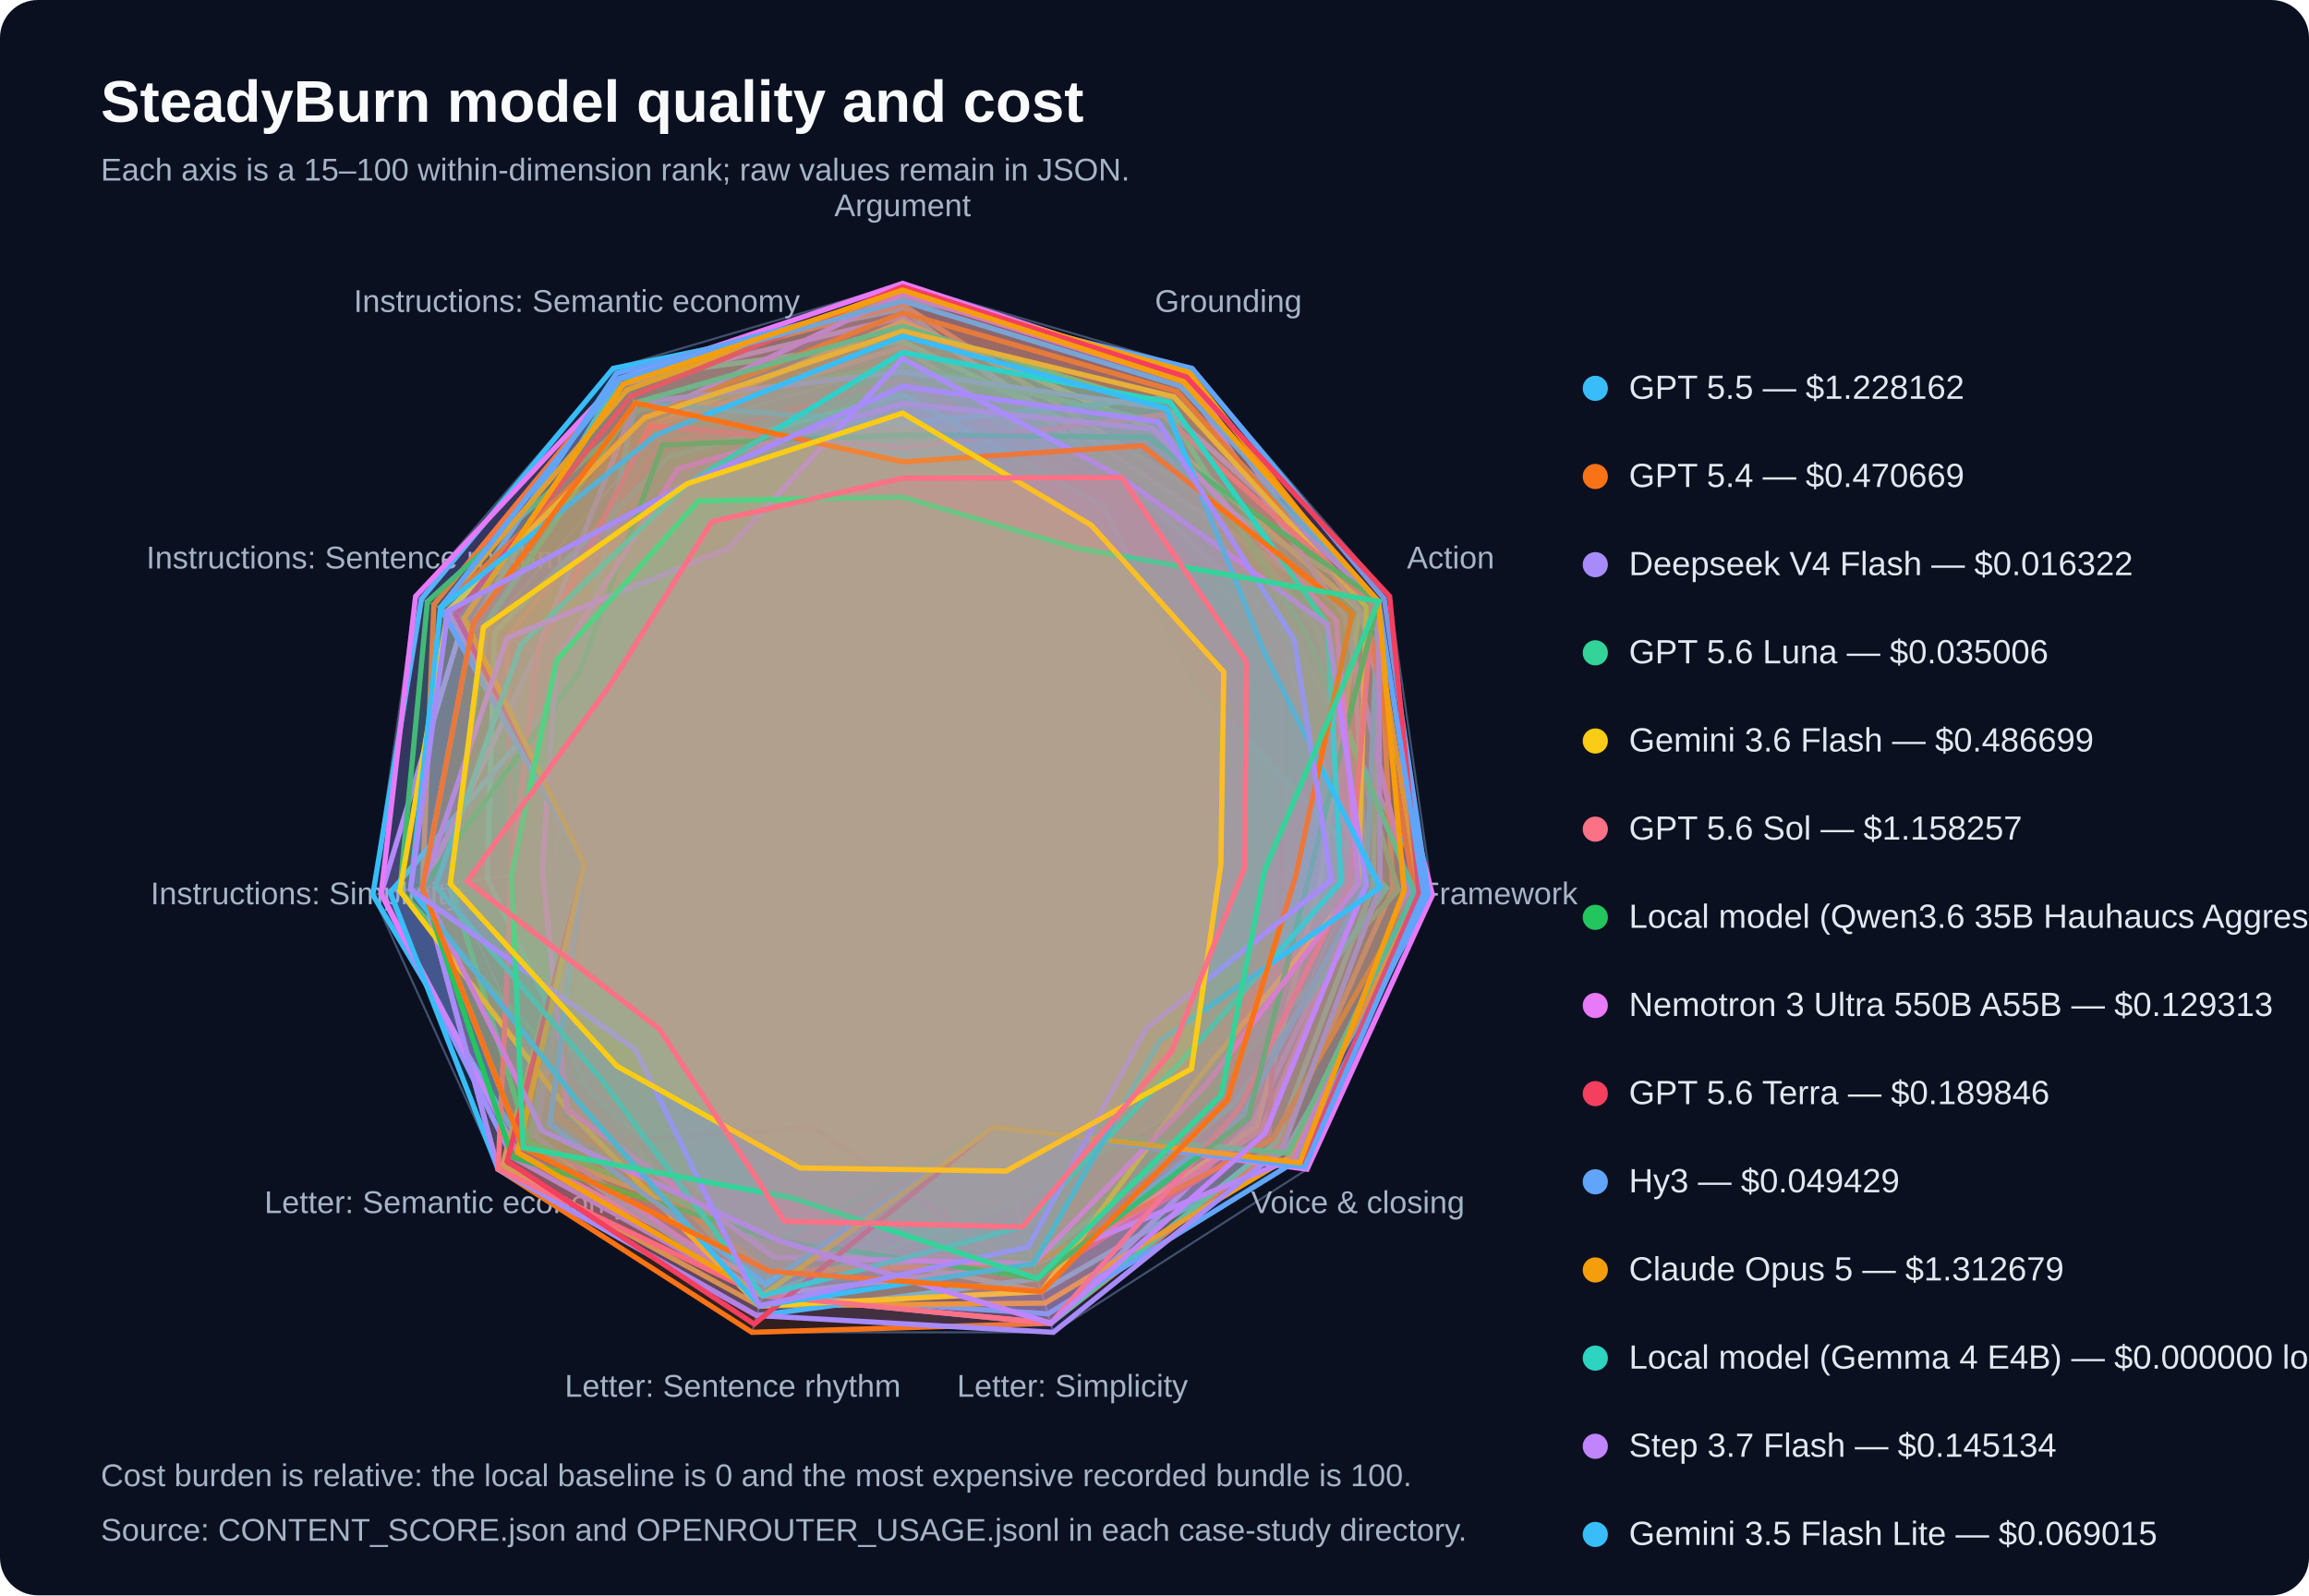
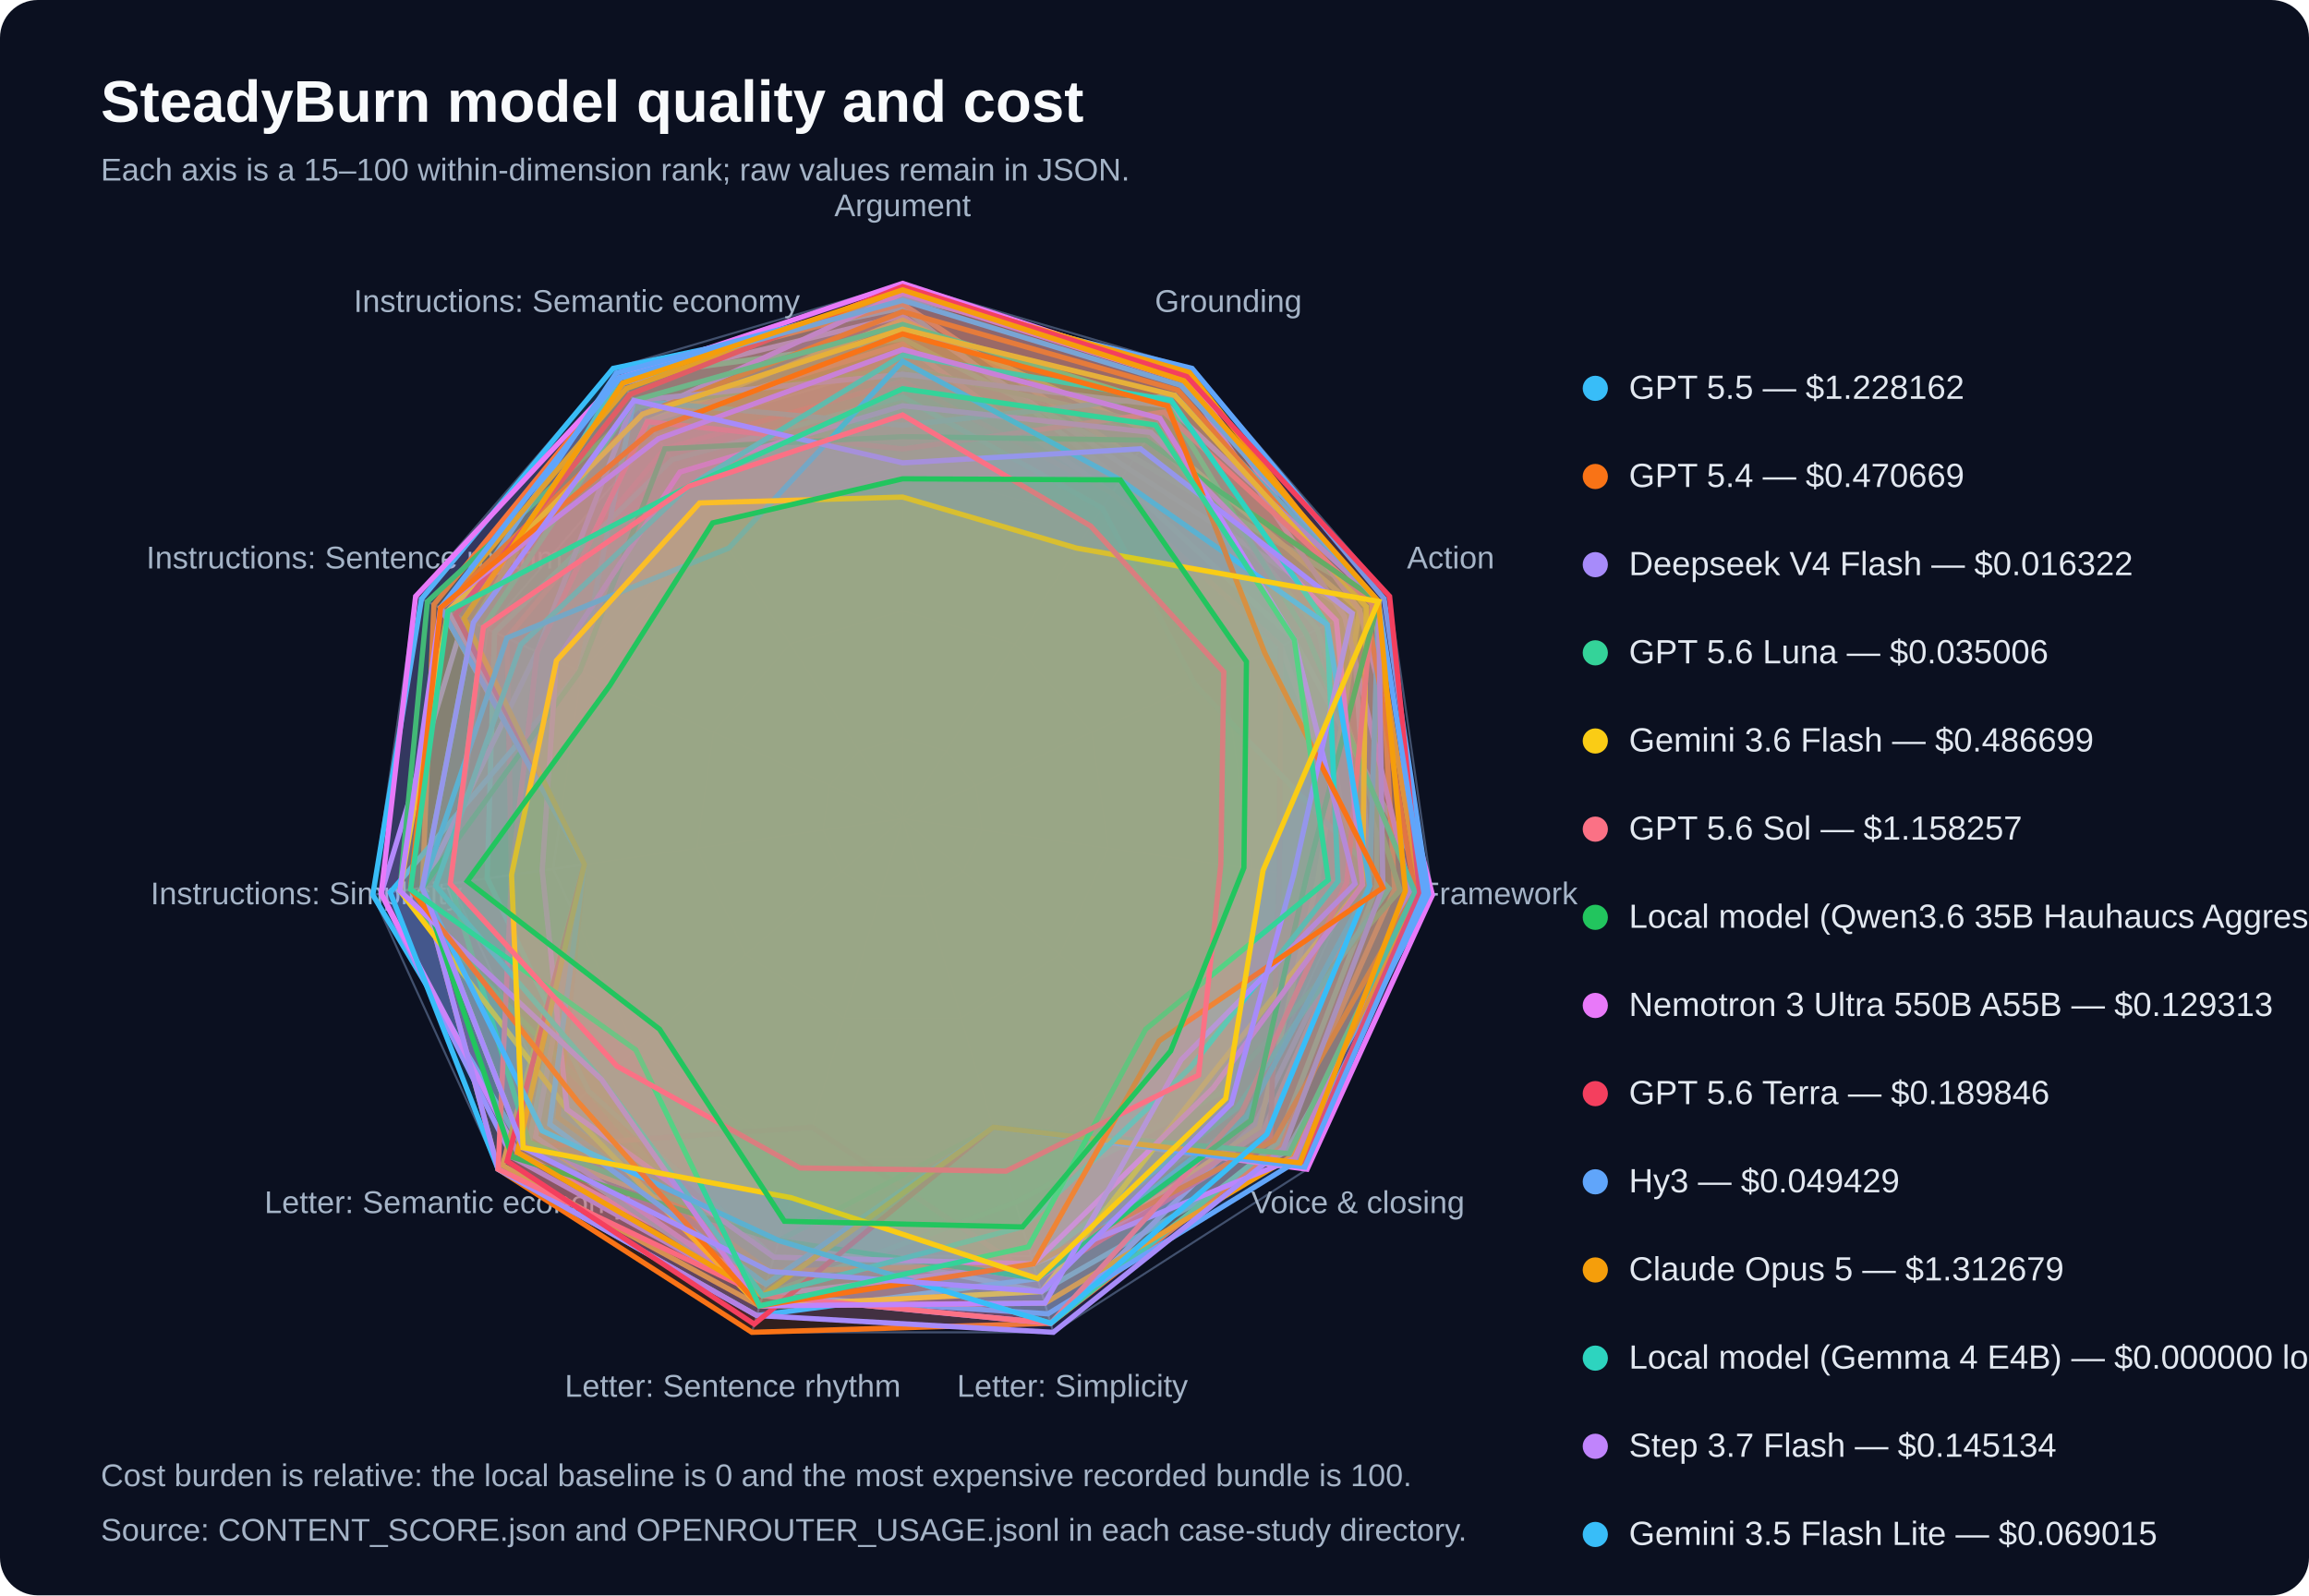
<svg xmlns="http://www.w3.org/2000/svg" width="1100" height="760" viewBox="0 0 1100 760" role="img" aria-labelledby="title description">
  <style>.bg{fill:#0b1020}.title{fill:#f8fafc;font:700 28px Arial,sans-serif}.sub,.axis-label,.note{fill:#a5b4c7;font:15px Arial,sans-serif}.grid{fill:none;stroke:#41506d;stroke-width:1}.spoke{stroke:#41506d;stroke-width:1}.legend{fill:#e2e8f0;font:16px Arial,sans-serif}</style>
  <rect class="bg" width="1100" height="760" rx="18" />
  <text class="title" x="48" y="58">SteadyBurn model quality and cost</text>
  <text class="sub" x="48" y="86">Each axis is a 15–100 within-dimension rank; raw values remain in JSON.</text>
  <polygon class="grid" points="430.0,351.7 450.7,357.8 464.8,374.1 467.9,395.5 458.9,415.1 440.8,426.7 419.2,426.7 401.1,415.1 392.1,395.5 395.2,374.1 409.3,357.8" />
  <polygon class="grid" points="430.0,291.0 483.5,306.7 520.1,348.9 528.0,404.1 504.8,454.8 457.9,485.0 402.1,485.0 355.2,454.8 332.0,404.1 339.9,348.9 376.5,306.7" />
  <polygon class="grid" points="430.0,221.8 520.9,248.5 583.0,320.1 596.5,413.9 557.1,500.2 477.4,551.4 382.6,551.4 302.9,500.2 263.5,413.9 277.0,320.1 339.1,248.5" />
  <polygon class="grid" points="430.0,172.8 547.5,207.2 627.6,299.8 645.0,420.9 594.2,532.3 491.2,598.4 368.8,598.4 265.8,532.3 215.0,420.9 232.4,299.8 312.5,207.2" />
  <polygon class="grid" points="430.0,135.0 567.9,175.5 662.0,284.1 682.4,426.3 622.7,557.0 501.8,634.7 358.2,634.7 237.3,557.0 177.6,426.3 198.0,284.1 292.1,175.5" />
  <line class="spoke" x1="430" y1="390" x2="430.0" y2="135.0" />
  <text class="axis-label" x="430.0" y="103.0" text-anchor="middle">Argument</text>
  <line class="spoke" x1="430" y1="390" x2="567.9" y2="175.5" />
  <text class="axis-label" x="585.2" y="148.6" text-anchor="middle">Grounding</text>
  <line class="spoke" x1="430" y1="390" x2="662.0" y2="284.1" />
  <text class="axis-label" x="691.1" y="270.8" text-anchor="middle">Action</text>
  <line class="spoke" x1="430" y1="390" x2="682.4" y2="426.3" />
  <text class="axis-label" x="714.1" y="430.8" text-anchor="middle">Framework</text>
  <line class="spoke" x1="430" y1="390" x2="622.7" y2="557.0" />
  <text class="axis-label" x="646.9" y="577.9" text-anchor="middle">Voice &amp; closing</text>
  <line class="spoke" x1="430" y1="390" x2="501.8" y2="634.7" />
  <text class="axis-label" x="510.9" y="665.4" text-anchor="middle">Letter: Simplicity</text>
  <line class="spoke" x1="430" y1="390" x2="358.2" y2="634.7" />
  <text class="axis-label" x="349.1" y="665.4" text-anchor="middle">Letter: Sentence rhythm</text>
  <line class="spoke" x1="430" y1="390" x2="237.3" y2="557.0" />
  <text class="axis-label" x="213.1" y="577.9" text-anchor="middle">Letter: Semantic economy</text>
  <line class="spoke" x1="430" y1="390" x2="177.6" y2="426.3" />
  <text class="axis-label" x="145.9" y="430.8" text-anchor="middle">Instructions: Simplicity</text>
  <line class="spoke" x1="430" y1="390" x2="198.0" y2="284.1" />
  <text class="axis-label" x="168.9" y="270.8" text-anchor="middle">Instructions: Sentence rhythm</text>
  <line class="spoke" x1="430" y1="390" x2="292.1" y2="175.5" />
  <text class="axis-label" x="274.8" y="148.6" text-anchor="middle">Instructions: Semantic economy</text>
-   <polygon points="430.0,147.1 534.4,227.5 616.6,304.8 682.4,426.3 612.5,548.1 496.2,615.3 371.0,591.0 249.2,546.7 177.6,426.3 200.8,285.3 292.1,175.5" fill="#38bdf8" fill-opacity="0.16" stroke="#38bdf8" stroke-width="2.5" />
+   <polygon points="430.0,146.6 533.7,228.6 616.6,304.8 682.4,426.3 612.9,548.4 496.2,615.3 371.0,591.0 249.2,546.7 177.6,426.3 200.8,285.3 292.1,175.5" fill="#38bdf8" fill-opacity="0.16" stroke="#38bdf8" stroke-width="2.5" />
  <circle cx="760" cy="185" r="6" fill="#38bdf8" />
  <text class="legend" x="776" y="190">GPT 5.5 — $1.228162</text>
-   <polygon points="430.0,145.2 541.3,216.8 656.7,286.5 663.5,423.6 609.5,545.5 500.6,630.4 358.2,634.7 237.3,557.0 201.2,422.9 206.7,288.0 295.3,180.3" fill="#f97316" fill-opacity="0.16" stroke="#f97316" stroke-width="2.5" />
+   <polygon points="430.0,144.8 540.4,218.2 656.7,286.5 664.4,423.7 610.0,545.9 500.6,630.4 358.2,634.7 237.3,557.0 201.2,422.9 206.7,288.0 295.1,180.0" fill="#f97316" fill-opacity="0.16" stroke="#f97316" stroke-width="2.5" />
  <circle cx="760" cy="227" r="6" fill="#f97316" />
  <text class="legend" x="776" y="232">GPT 5.4 — $0.470669</text>
-   <polygon points="430.0,151.1 538.1,221.8 644.2,292.2 650.8,421.7 596.9,534.6 500.6,630.4 363.3,617.2 244.0,551.2 181.6,425.7 221.1,294.6 296.9,183.0" fill="#a78bfa" fill-opacity="0.16" stroke="#a78bfa" stroke-width="2.5" />
+   <polygon points="430.0,150.5 537.2,223.1 644.2,292.2 652.5,422.0 598.0,535.5 500.6,630.4 363.3,617.2 244.0,551.2 181.6,425.7 221.1,294.6 296.7,182.5" fill="#a78bfa" fill-opacity="0.16" stroke="#a78bfa" stroke-width="2.5" />
  <circle cx="760" cy="269" r="6" fill="#a78bfa" />
  <text class="legend" x="776" y="274">Deepseek V4 Flash — $0.016322</text>
-   <polygon points="430.0,162.6 541.3,216.8 656.7,286.5 654.2,422.2 607.9,544.2 500.6,630.4 371.0,591.0 249.2,546.7 201.2,422.9 225.5,296.6 295.3,180.3" fill="#34d399" fill-opacity="0.16" stroke="#34d399" stroke-width="2.5" />
+   <polygon points="430.0,161.4 540.4,218.2 656.7,286.5 655.8,422.5 608.5,544.6 500.6,630.4 371.0,591.0 249.2,546.7 201.2,422.9 225.5,296.6 295.1,180.0" fill="#34d399" fill-opacity="0.16" stroke="#34d399" stroke-width="2.5" />
  <circle cx="760" cy="311" r="6" fill="#34d399" />
  <text class="legend" x="776" y="316">GPT 5.6 Luna — $0.035006</text>
-   <polygon points="430.0,153.2 549.3,204.4 647.7,290.6 629.2,418.6 598.9,536.4 494.3,609.1 371.0,591.0 249.2,546.7 201.2,422.9 255.9,310.5 309.8,202.9" fill="#facc15" fill-opacity="0.16" stroke="#facc15" stroke-width="2.5" />
+   <polygon points="430.0,152.5 548.3,206.0 647.7,290.6 627.9,418.4 599.9,537.2 494.3,609.1 371.0,591.0 249.2,546.7 201.2,422.9 255.9,310.5 308.4,200.9" fill="#facc15" fill-opacity="0.16" stroke="#facc15" stroke-width="2.5" />
  <circle cx="760" cy="353" r="6" fill="#facc15" />
  <text class="legend" x="776" y="358">Gemini 3.6 Flash — $0.486699</text>
-   <polygon points="430.0,165.2 530.3,233.9 610.1,307.7 650.8,421.7 600.9,538.1 494.3,609.1 377.0,570.6 249.2,546.7 243.7,416.8 255.9,310.5 309.8,202.9" fill="#fb7185" fill-opacity="0.16" stroke="#fb7185" stroke-width="2.5" />
+   <polygon points="430.0,163.9 529.7,234.9 610.1,307.7 652.5,422.0 601.8,538.8 494.3,609.1 377.0,570.6 249.2,546.7 243.7,416.8 255.9,310.5 308.4,200.9" fill="#fb7185" fill-opacity="0.16" stroke="#fb7185" stroke-width="2.5" />
  <circle cx="760" cy="395" r="6" fill="#fb7185" />
  <text class="legend" x="776" y="400">GPT 5.6 Sol — $1.158257</text>
-   <polygon points="430.0,173.8 551.6,200.9 627.6,299.8 666.2,424.0 578.7,518.8 483.7,572.8 363.3,617.2 280.4,519.7 190.5,424.4 203.6,286.6 304.8,195.3" fill="#22c55e" fill-opacity="0.16" stroke="#22c55e" stroke-width="2.5" />
+   <polygon points="430.0,175.1 550.5,202.5 627.6,299.8 667.0,424.1 581.1,520.9 483.7,572.8 363.3,617.2 280.4,519.7 190.5,424.4 203.6,286.6 304.0,193.9" fill="#22c55e" fill-opacity="0.16" stroke="#22c55e" stroke-width="2.5" />
  <circle cx="760" cy="437" r="6" fill="#22c55e" />
  <text class="legend" x="776" y="442">Local model (Qwen3.6 35B Hauhaucs Aggressive) — $0.000000 local baseline</text>
-   <polygon points="430.0,135.0 565.2,179.6 647.7,290.6 682.4,426.3 622.7,557.0 473.2,537.0 364.9,611.8 246.5,549.0 181.6,425.7 198.0,284.1 295.3,180.3" fill="#e879f9" fill-opacity="0.16" stroke="#e879f9" stroke-width="2.5" />
+   <polygon points="430.0,135.0 565.4,179.4 647.7,290.6 682.4,426.3 622.7,557.0 473.2,537.0 364.9,611.8 246.5,549.0 181.6,425.7 198.0,284.1 295.1,180.0" fill="#e879f9" fill-opacity="0.16" stroke="#e879f9" stroke-width="2.5" />
  <circle cx="760" cy="479" r="6" fill="#e879f9" />
  <text class="legend" x="776" y="484">Nemotron 3 Ultra 550B A55B — $0.129313</text>
-   <polygon points="430.0,180.5 530.3,233.9 610.1,307.7 610.4,415.9 604.5,541.2 494.3,609.1 386.8,537.0 249.2,546.7 243.7,416.8 241.5,303.9 315.6,212.0" fill="#f43f5e" fill-opacity="0.16" stroke="#f43f5e" stroke-width="2.5" />
+   <polygon points="430.0,181.6 529.7,234.9 610.1,307.7 609.5,415.8 605.2,541.9 494.3,609.1 386.8,537.0 249.2,546.7 243.7,416.8 241.5,303.9 316.7,213.8" fill="#f43f5e" fill-opacity="0.16" stroke="#f43f5e" stroke-width="2.5" />
  <circle cx="760" cy="521" r="6" fill="#f43f5e" />
  <text class="legend" x="776" y="526">GPT 5.6 Terra — $0.189846</text>
-   <polygon points="430.0,141.6 567.9,175.5 659.4,285.2 680.4,426.0 617.9,552.8 499.3,625.9 363.3,617.2 252.0,544.2 278.4,411.8 217.1,292.8 293.7,177.8" fill="#60a5fa" fill-opacity="0.16" stroke="#60a5fa" stroke-width="2.5" />
+   <polygon points="430.0,141.4 567.9,175.5 659.4,285.2 680.5,426.0 618.1,553.0 499.3,625.9 363.3,617.2 252.0,544.2 278.4,411.8 217.1,292.8 293.6,177.7" fill="#60a5fa" fill-opacity="0.16" stroke="#60a5fa" stroke-width="2.5" />
  <circle cx="760" cy="563" r="6" fill="#60a5fa" />
  <text class="legend" x="776" y="568">Hy3 — $0.049429</text>
-   <polygon points="430.0,138.2 566.6,177.5 653.9,287.8 676.0,425.4 615.3,550.6 497.8,620.8 361.8,622.1 239.4,555.2 278.4,411.8 209.9,289.5 298.7,185.7" fill="#f59e0b" fill-opacity="0.16" stroke="#f59e0b" stroke-width="2.5" />
+   <polygon points="430.0,138.1 566.6,177.4 653.9,287.8 676.3,425.4 615.5,550.8 497.8,620.8 361.8,622.1 239.4,555.2 278.4,411.8 209.9,289.5 298.3,185.1" fill="#f59e0b" fill-opacity="0.16" stroke="#f59e0b" stroke-width="2.5" />
  <circle cx="760" cy="605" r="6" fill="#f59e0b" />
  <text class="legend" x="776" y="610">Claude Opus 5 — $1.312679</text>
-   <polygon points="430.0,188.0 525.6,241.3 569.4,326.4 660.6,423.1 587.5,526.4 492.3,602.1 368.7,598.9 280.4,519.7 232.1,418.4 235.6,301.2 319.1,217.4" fill="#2dd4bf" fill-opacity="0.16" stroke="#2dd4bf" stroke-width="2.5" />
+   <polygon points="430.0,189.1 525.1,242.1 569.4,326.4 661.7,423.3 589.2,527.9 492.3,602.1 368.7,598.9 280.4,519.7 232.1,418.4 235.6,301.2 320.1,219.0" fill="#2dd4bf" fill-opacity="0.16" stroke="#2dd4bf" stroke-width="2.5" />
  <circle cx="760" cy="647" r="6" fill="#2dd4bf" />
  <text class="legend" x="776" y="652">Local model (Gemma 4 E4B) — $0.000000 local baseline</text>
-   <polygon points="430.0,139.9 563.8,181.8 640.6,293.8 671.4,424.7 616.6,551.7 492.3,602.1 363.3,617.2 255.1,541.6 278.4,411.8 213.4,291.1 307.2,198.9" fill="#c084fc" fill-opacity="0.16" stroke="#c084fc" stroke-width="2.5" />
+   <polygon points="430.0,139.7 564.0,181.4 640.6,293.8 671.9,424.8 616.8,551.9 492.3,602.1 363.3,617.2 255.1,541.6 278.4,411.8 213.4,291.1 306.1,197.3" fill="#c084fc" fill-opacity="0.16" stroke="#c084fc" stroke-width="2.5" />
  <circle cx="760" cy="689" r="6" fill="#c084fc" />
  <text class="legend" x="776" y="694">Step 3.7 Flash — $0.145134</text>
-   <polygon points="430.0,201.8 559.2,189.0 656.7,286.5 650.8,421.7 592.4,530.7 494.3,609.1 360.5,626.7 237.3,557.0 185.9,425.1 276.2,319.8 302.7,191.9" fill="#38bdf8" fill-opacity="0.16" stroke="#38bdf8" stroke-width="2.5" />
+   <polygon points="430.0,202.6 559.6,188.3 656.7,286.5 652.5,422.0 593.8,531.9 494.3,609.1 360.5,626.7 237.3,557.0 185.9,425.1 276.2,319.8 302.0,190.8" fill="#38bdf8" fill-opacity="0.16" stroke="#38bdf8" stroke-width="2.5" />
  <circle cx="760" cy="731" r="6" fill="#38bdf8" />
  <text class="legend" x="776" y="736">Gemini 3.5 Flash Lite — $0.069015</text>
-   <polygon points="430.0,149.0 560.8,186.5 650.9,289.1 673.8,425.0 606.3,542.7 492.3,602.1 366.7,605.7 265.8,532.3 278.4,411.8 209.9,289.5 307.2,198.9" fill="#f97316" fill-opacity="0.16" stroke="#f97316" stroke-width="2.5" />
+   <polygon points="430.0,148.5 561.2,185.9 650.9,289.1 674.1,425.1 606.9,543.3 492.3,602.1 366.7,605.7 265.8,532.3 278.4,411.8 209.9,289.5 306.1,197.3" fill="#f97316" fill-opacity="0.16" stroke="#f97316" stroke-width="2.5" />
  <circle cx="760" cy="773" r="6" fill="#f97316" />
  <text class="legend" x="776" y="778">Qwen3.7 Plus — $0.095815</text>
-   <polygon points="430.0,177.1 555.6,194.6 656.7,286.5 657.5,422.7 611.0,546.9 501.8,634.7 360.5,626.7 237.3,557.0 201.2,422.9 255.9,310.5 302.7,191.9" fill="#a78bfa" fill-opacity="0.16" stroke="#a78bfa" stroke-width="2.5" />
+   <polygon points="430.0,178.3 556.3,193.4 656.7,286.5 658.8,422.9 611.4,547.2 501.8,634.7 360.5,626.7 237.3,557.0 201.2,422.9 255.9,310.5 302.0,190.8" fill="#a78bfa" fill-opacity="0.16" stroke="#a78bfa" stroke-width="2.5" />
  <circle cx="760" cy="815" r="6" fill="#a78bfa" />
  <text class="legend" x="776" y="820">Deepseek V4 Pro — $0.024889</text>
-   <polygon points="430.0,155.4 555.6,194.6 622.4,302.1 673.8,425.0 613.9,549.4 473.2,537.0 371.0,591.0 252.0,544.2 214.5,421.0 230.3,298.8 302.7,191.9" fill="#34d399" fill-opacity="0.16" stroke="#34d399" stroke-width="2.5" />
+   <polygon points="430.0,154.6 556.3,193.4 622.4,302.1 674.1,425.1 614.2,549.6 473.2,537.0 371.0,591.0 252.0,544.2 214.5,421.0 230.3,298.8 302.0,190.8" fill="#34d399" fill-opacity="0.16" stroke="#34d399" stroke-width="2.5" />
  <circle cx="760" cy="857" r="6" fill="#34d399" />
  <text class="legend" x="776" y="862">Grok 4.3 — $0.078433</text>
-   <polygon points="430.0,157.7 559.2,189.0 650.9,289.1 647.1,421.2 571.6,512.7 496.2,615.3 361.8,622.1 270.1,528.5 190.5,424.4 213.4,291.1 307.2,198.9" fill="#facc15" fill-opacity="0.16" stroke="#facc15" stroke-width="2.5" />
+   <polygon points="430.0,156.8 559.6,188.3 650.9,289.1 649.1,421.5 574.6,515.3 496.2,615.3 361.8,622.1 270.1,528.5 190.5,424.4 213.4,291.1 306.1,197.3" fill="#facc15" fill-opacity="0.16" stroke="#facc15" stroke-width="2.5" />
  <circle cx="760" cy="899" r="6" fill="#facc15" />
  <text class="legend" x="776" y="904">Local model (Qwen3.6 27B Heretic Neo Code) — $0.000000 local baseline</text>
-   <polygon points="430.0,213.3 553.6,197.6 653.9,287.8 643.1,420.6 590.0,528.7 500.6,630.4 363.3,617.2 237.3,557.0 243.7,416.8 255.9,310.5 309.8,202.9" fill="#fb7185" fill-opacity="0.16" stroke="#fb7185" stroke-width="2.5" />
+   <polygon points="430.0,213.9 554.5,196.3 653.9,287.8 641.6,420.4 591.5,530.0 500.6,630.4 363.3,617.2 237.3,557.0 243.7,416.8 255.9,310.5 308.4,200.9" fill="#fb7185" fill-opacity="0.16" stroke="#fb7185" stroke-width="2.5" />
  <circle cx="760" cy="941" r="6" fill="#fb7185" />
  <text class="legend" x="776" y="946">Deepseek V3.2 — $0.022567</text>
-   <polygon points="430.0,207.2 546.9,208.2 656.7,286.5 623.6,417.8 594.7,532.7 494.3,609.1 371.0,591.0 244.0,551.2 201.2,422.9 276.2,319.8 315.6,212.0" fill="#22c55e" fill-opacity="0.16" stroke="#22c55e" stroke-width="2.5" />
+   <polygon points="430.0,208.0 545.9,209.7 656.7,286.5 622.4,417.7 595.9,533.8 494.3,609.1 371.0,591.0 244.0,551.2 201.2,422.9 276.2,319.8 316.7,213.8" fill="#22c55e" fill-opacity="0.16" stroke="#22c55e" stroke-width="2.5" />
  <circle cx="760" cy="983" r="6" fill="#22c55e" />
  <text class="legend" x="776" y="988">GPT 4.1 — $0.209664</text>
-   <polygon points="430.0,192.3 549.3,204.4 636.6,295.6 647.1,421.2 575.3,515.9 492.3,602.1 368.7,598.9 270.1,528.5 258.3,414.7 265.1,314.7 323.0,223.4" fill="#e879f9" fill-opacity="0.16" stroke="#e879f9" stroke-width="2.5" />
+   <polygon points="430.0,193.3 548.3,206.0 636.6,295.6 649.1,421.5 578.0,518.2 492.3,602.1 368.7,598.9 270.1,528.5 258.3,414.7 265.1,314.7 323.9,224.9" fill="#e879f9" fill-opacity="0.16" stroke="#e879f9" stroke-width="2.5" />
  <circle cx="760" cy="1025" r="6" fill="#e879f9" />
  <text class="legend" x="776" y="1030">Gemma 4 31B — $0.015143</text>
-   <polygon points="430.0,136.6 565.2,179.6 662.0,284.1 676.0,425.4 620.4,555.0 473.2,537.0 359.3,630.8 241.6,553.2 278.4,411.8 217.1,292.8 300.6,188.7" fill="#f43f5e" fill-opacity="0.16" stroke="#f43f5e" stroke-width="2.5" />
+   <polygon points="430.0,136.5 565.4,179.4 662.0,284.1 676.3,425.4 620.5,555.0 473.2,537.0 359.3,630.8 241.6,553.2 278.4,411.8 217.1,292.8 300.1,187.9" fill="#f43f5e" fill-opacity="0.16" stroke="#f43f5e" stroke-width="2.5" />
  <circle cx="760" cy="1067" r="6" fill="#f43f5e" />
  <text class="legend" x="776" y="1072">Grok 4.5 — $0.254640</text>
-   <polygon points="430.0,143.4 562.4,184.0 656.7,286.5 678.2,425.7 621.6,556.0 473.2,537.0 364.9,611.8 261.9,535.6 278.4,411.8 209.9,289.5 295.3,180.3" fill="#60a5fa" fill-opacity="0.16" stroke="#60a5fa" stroke-width="2.5" />
+   <polygon points="430.0,143.1 562.6,183.6 656.7,286.5 678.4,425.7 621.6,556.0 473.2,537.0 364.9,611.8 261.9,535.6 278.4,411.8 209.9,289.5 295.1,180.0" fill="#60a5fa" fill-opacity="0.16" stroke="#60a5fa" stroke-width="2.5" />
  <circle cx="760" cy="1109" r="6" fill="#60a5fa" />
  <text class="legend" x="776" y="1114">Claude Sonnet 5 — $0.454952</text>
-   <polygon points="430.0,138.2 563.8,181.8 656.7,286.5 668.9,424.3 619.2,553.9 473.2,537.0 363.3,617.2 246.5,549.0 278.4,411.8 221.1,294.6 296.9,183.0" fill="#f59e0b" fill-opacity="0.16" stroke="#f59e0b" stroke-width="2.5" />
+   <polygon points="430.0,138.1 564.0,181.4 656.7,286.5 669.5,424.4 619.3,554.0 473.2,537.0 363.3,617.2 246.5,549.0 278.4,411.8 221.1,294.6 296.7,182.5" fill="#f59e0b" fill-opacity="0.16" stroke="#f59e0b" stroke-width="2.5" />
  <circle cx="760" cy="1151" r="6" fill="#f59e0b" />
  <text class="legend" x="776" y="1156">Qwen3.8 Max — $0.314284</text>
-   <polygon points="430.0,167.9 557.4,191.7 632.3,297.6 638.9,420.0 563.1,505.3 487.1,584.5 363.3,617.2 286.6,514.3 207.5,422.0 248.2,307.0 327.4,230.4" fill="#2dd4bf" fill-opacity="0.16" stroke="#2dd4bf" stroke-width="2.5" />
+   <polygon points="430.0,169.2 558.0,190.8 632.3,297.6 637.4,419.8 567.0,508.7 487.1,584.5 363.3,617.2 286.6,514.3 207.5,422.0 248.2,307.0 328.2,231.6" fill="#2dd4bf" fill-opacity="0.16" stroke="#2dd4bf" stroke-width="2.5" />
  <circle cx="760" cy="1193" r="6" fill="#2dd4bf" />
  <text class="legend" x="776" y="1198">Local model (Cydonia 24B V4.3) — $0.000000 local baseline</text>
-   <polygon points="430.0,170.8 534.4,227.5 632.3,297.6 650.8,421.7 602.7,539.7 500.6,630.4 371.0,591.0 258.3,538.7 201.2,422.9 241.5,303.9 347.2,261.1" fill="#c084fc" fill-opacity="0.16" stroke="#c084fc" stroke-width="2.5" />
+   <polygon points="430.0,166.5 552.6,199.3 616.6,304.8 645.5,421.0 562.7,504.9 497.8,620.8 361.8,622.1 286.6,514.3 190.5,424.4 209.9,289.5 313.7,209.0" fill="#c084fc" fill-opacity="0.16" stroke="#c084fc" stroke-width="2.5" />
  <circle cx="760" cy="1235" r="6" fill="#c084fc" />
-   <text class="legend" x="776" y="1240">Local model (Gemma 4 E4B) — $0.000000 local baseline</text>
-   <polygon points="430.0,160.1 555.6,194.6 602.6,311.2 657.5,422.7 552.4,496.0 492.3,602.1 361.8,622.1 274.9,524.4 195.6,423.7 209.9,289.5 312.5,207.2" fill="#38bdf8" fill-opacity="0.16" stroke="#38bdf8" stroke-width="2.5" />
+   <text class="legend" x="776" y="1240">Local Qwen3.8 27B UD Q4_K_XL — $0.000000 local baseline</text>
+   <polygon points="430.0,172.1 533.7,228.6 632.3,297.6 652.5,422.0 603.5,540.4 500.6,630.4 371.0,591.0 258.3,538.7 201.2,422.9 241.5,303.9 347.2,261.1" fill="#38bdf8" fill-opacity="0.16" stroke="#38bdf8" stroke-width="2.5" />
  <circle cx="760" cy="1277" r="6" fill="#38bdf8" />
-   <text class="legend" x="776" y="1282">Local model (Unsloth Qwen3 6 27B Mtp Gguf Qwen3 6 27B Ud Q4 K Xl) — $0.000000 local baseline</text>
-   <polygon points="430.0,220.0 544.2,212.3 644.2,292.2 617.4,416.9 584.7,524.1 496.2,615.3 366.7,605.7 249.2,546.7 201.2,422.9 225.5,296.6 302.7,191.9" fill="#f97316" fill-opacity="0.16" stroke="#f97316" stroke-width="2.5" />
+   <text class="legend" x="776" y="1282">Local model (Gemma 4 E4B) — $0.000000 local baseline</text>
+   <polygon points="430.0,159.1 556.3,193.4 602.6,311.2 658.8,422.9 552.2,495.9 492.3,602.1 361.8,622.1 274.9,524.4 195.6,423.7 209.9,289.5 311.0,204.8" fill="#f97316" fill-opacity="0.16" stroke="#f97316" stroke-width="2.5" />
  <circle cx="760" cy="1319" r="6" fill="#f97316" />
-   <text class="legend" x="776" y="1324">Gemma 4 26B A4B — $0.014510</text>
-   <polygon points="430.0,184.1 551.6,200.9 616.6,304.8 634.2,419.4 545.8,490.3 489.9,594.0 361.8,622.1 302.9,500.2 195.6,423.7 213.4,291.1 327.4,230.4" fill="#a78bfa" fill-opacity="0.16" stroke="#a78bfa" stroke-width="2.5" />
+   <text class="legend" x="776" y="1324">Local model (Unsloth Qwen3 6 27B Mtp Gguf Qwen3 6 27B Ud Q4 K Xl) — $0.000000 local baseline</text>
+   <polygon points="430.0,220.5 543.3,213.8 644.2,292.2 616.3,416.8 586.6,525.7 496.2,615.3 366.7,605.7 249.2,546.7 201.2,422.9 225.5,296.6 302.0,190.8" fill="#a78bfa" fill-opacity="0.16" stroke="#a78bfa" stroke-width="2.5" />
  <circle cx="760" cy="1361" r="6" fill="#a78bfa" />
-   <text class="legend" x="776" y="1366">Local model (Unsloth Qwen3 6 35B A3B Mtp Gguf Qwen3 6 35B A3B Ud Q4 K S) — $0.000000 local baseline</text>
-   <polygon points="430.0,236.8 512.8,261.1 656.7,286.5 602.4,414.8 581.8,521.6 494.3,609.1 377.0,570.6 249.2,546.7 243.7,416.8 265.1,314.7 332.7,238.6" fill="#34d399" fill-opacity="0.16" stroke="#34d399" stroke-width="2.5" />
+   <text class="legend" x="776" y="1366">Gemma 4 26B A4B — $0.014510</text>
+   <polygon points="430.0,185.2 550.5,202.5 616.6,304.8 632.8,419.2 545.8,490.3 489.9,594.0 361.8,622.1 302.9,500.2 195.6,423.7 213.4,291.1 328.2,231.6" fill="#34d399" fill-opacity="0.16" stroke="#34d399" stroke-width="2.5" />
  <circle cx="760" cy="1403" r="6" fill="#34d399" />
-   <text class="legend" x="776" y="1408">Gemma 3 12B — $0.027780</text>
-   <polygon points="430.0,196.8 519.9,250.2 583.0,320.1 581.6,411.8 567.6,509.2 479.3,557.9 381.1,556.4 293.9,507.9 214.5,421.0 230.3,298.8 327.4,230.4" fill="#facc15" fill-opacity="0.16" stroke="#facc15" stroke-width="2.5" />
+   <text class="legend" x="776" y="1408">Local model (Unsloth Qwen3 6 35B A3B Mtp Gguf Qwen3 6 35B A3B Ud Q4 K S) — $0.000000 local baseline</text>
+   <polygon points="430.0,236.8 512.8,261.1 656.7,286.5 601.7,414.7 583.9,523.4 494.3,609.1 377.0,570.6 249.2,546.7 243.7,416.8 265.1,314.7 333.3,239.6" fill="#facc15" fill-opacity="0.16" stroke="#facc15" stroke-width="2.5" />
  <circle cx="760" cy="1445" r="6" fill="#facc15" />
-   <text class="legend" x="776" y="1450">Local model (Gemma 4 12B Obliterated) — $0.000000 local baseline</text>
-   <polygon points="430.0,227.8 534.4,227.5 593.8,315.2 593.0,413.4 558.1,501.0 487.1,584.5 373.7,581.8 314.2,490.3 222.6,419.8 290.6,326.4 339.1,248.5" fill="#fb7185" fill-opacity="0.16" stroke="#fb7185" stroke-width="2.5" />
+   <text class="legend" x="776" y="1450">Gemma 3 12B — $0.027780</text>
+   <polygon points="430.0,197.7 519.6,250.6 583.0,320.1 581.6,411.8 571.0,512.2 479.3,557.9 381.1,556.4 293.9,507.9 214.5,421.0 230.3,298.8 328.2,231.6" fill="#fb7185" fill-opacity="0.16" stroke="#fb7185" stroke-width="2.5" />
  <circle cx="760" cy="1487" r="6" fill="#fb7185" />
-   <text class="legend" x="776" y="1492">Local model (Dolphin Mistral 24B Venice) — $0.000000 local baseline</text>
+   <text class="legend" x="776" y="1492">Local model (Gemma 4 12B Obliterated) — $0.000000 local baseline</text>
+   <polygon points="430.0,228.1 533.7,228.6 593.8,315.2 592.6,413.4 557.7,500.7 487.1,584.5 373.7,581.8 314.2,490.3 222.6,419.8 290.6,326.4 339.5,249.1" fill="#22c55e" fill-opacity="0.16" stroke="#22c55e" stroke-width="2.5" />
+   <circle cx="760" cy="1529" r="6" fill="#22c55e" />
+   <text class="legend" x="776" y="1534">Local model (Dolphin Mistral 24B Venice) — $0.000000 local baseline</text>
  <text class="note" x="48" y="708">Cost burden is relative: the local baseline is 0 and the most expensive recorded bundle is 100.</text>
  <text class="note" x="48" y="734">Source: CONTENT_SCORE.json and OPENROUTER_USAGE.jsonl in each case-study directory.</text>
</svg>
